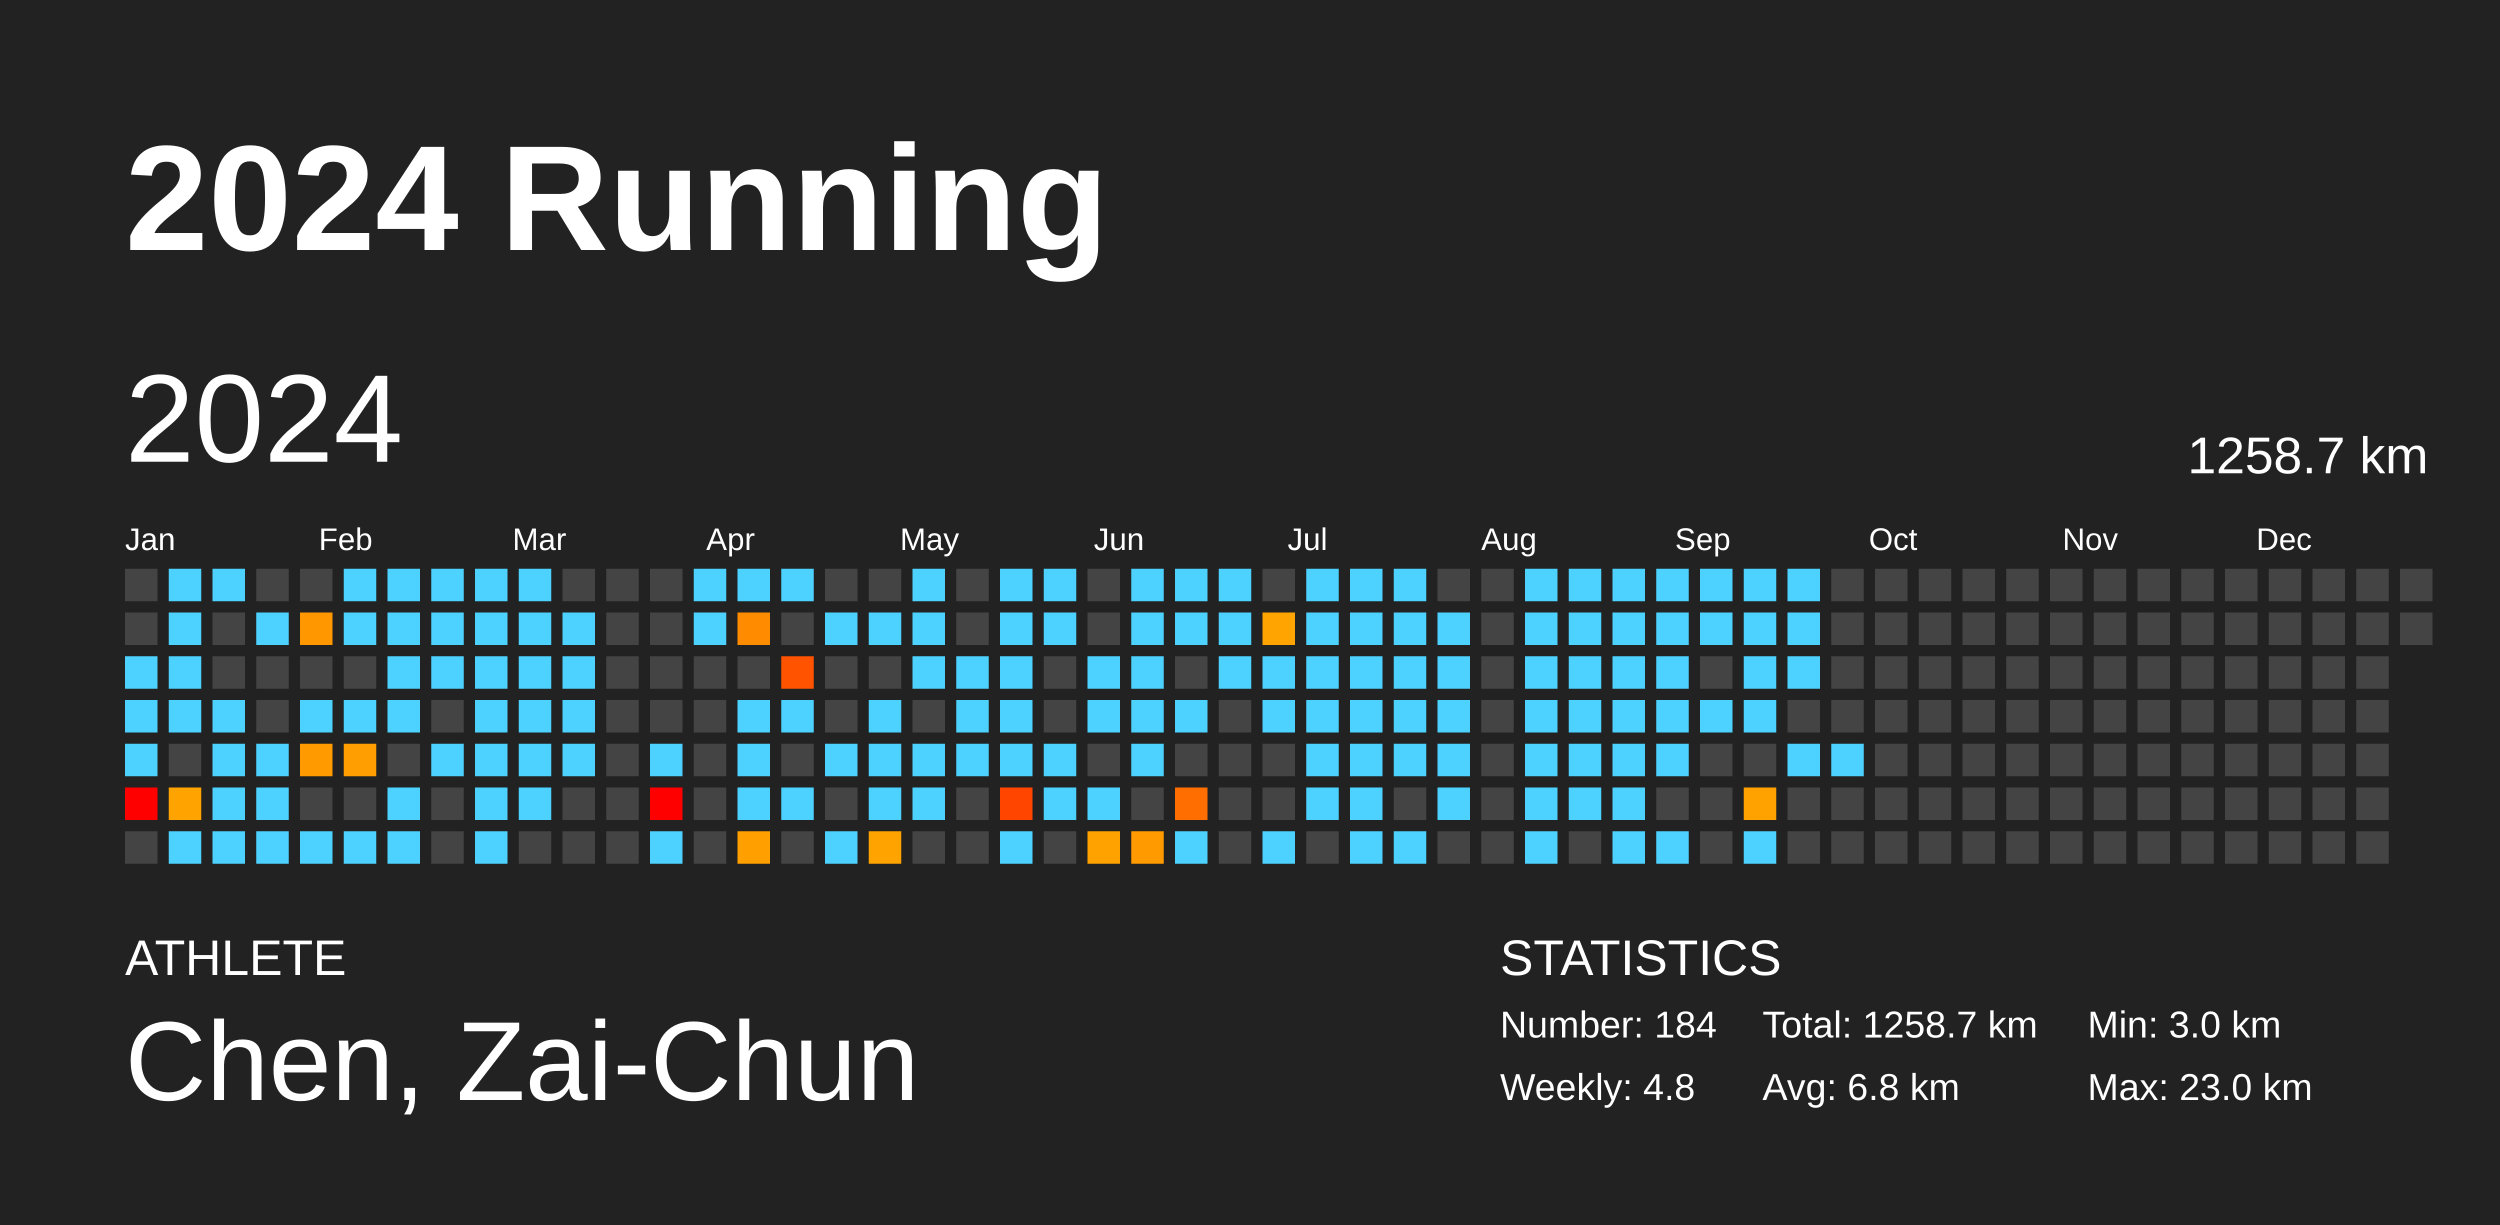
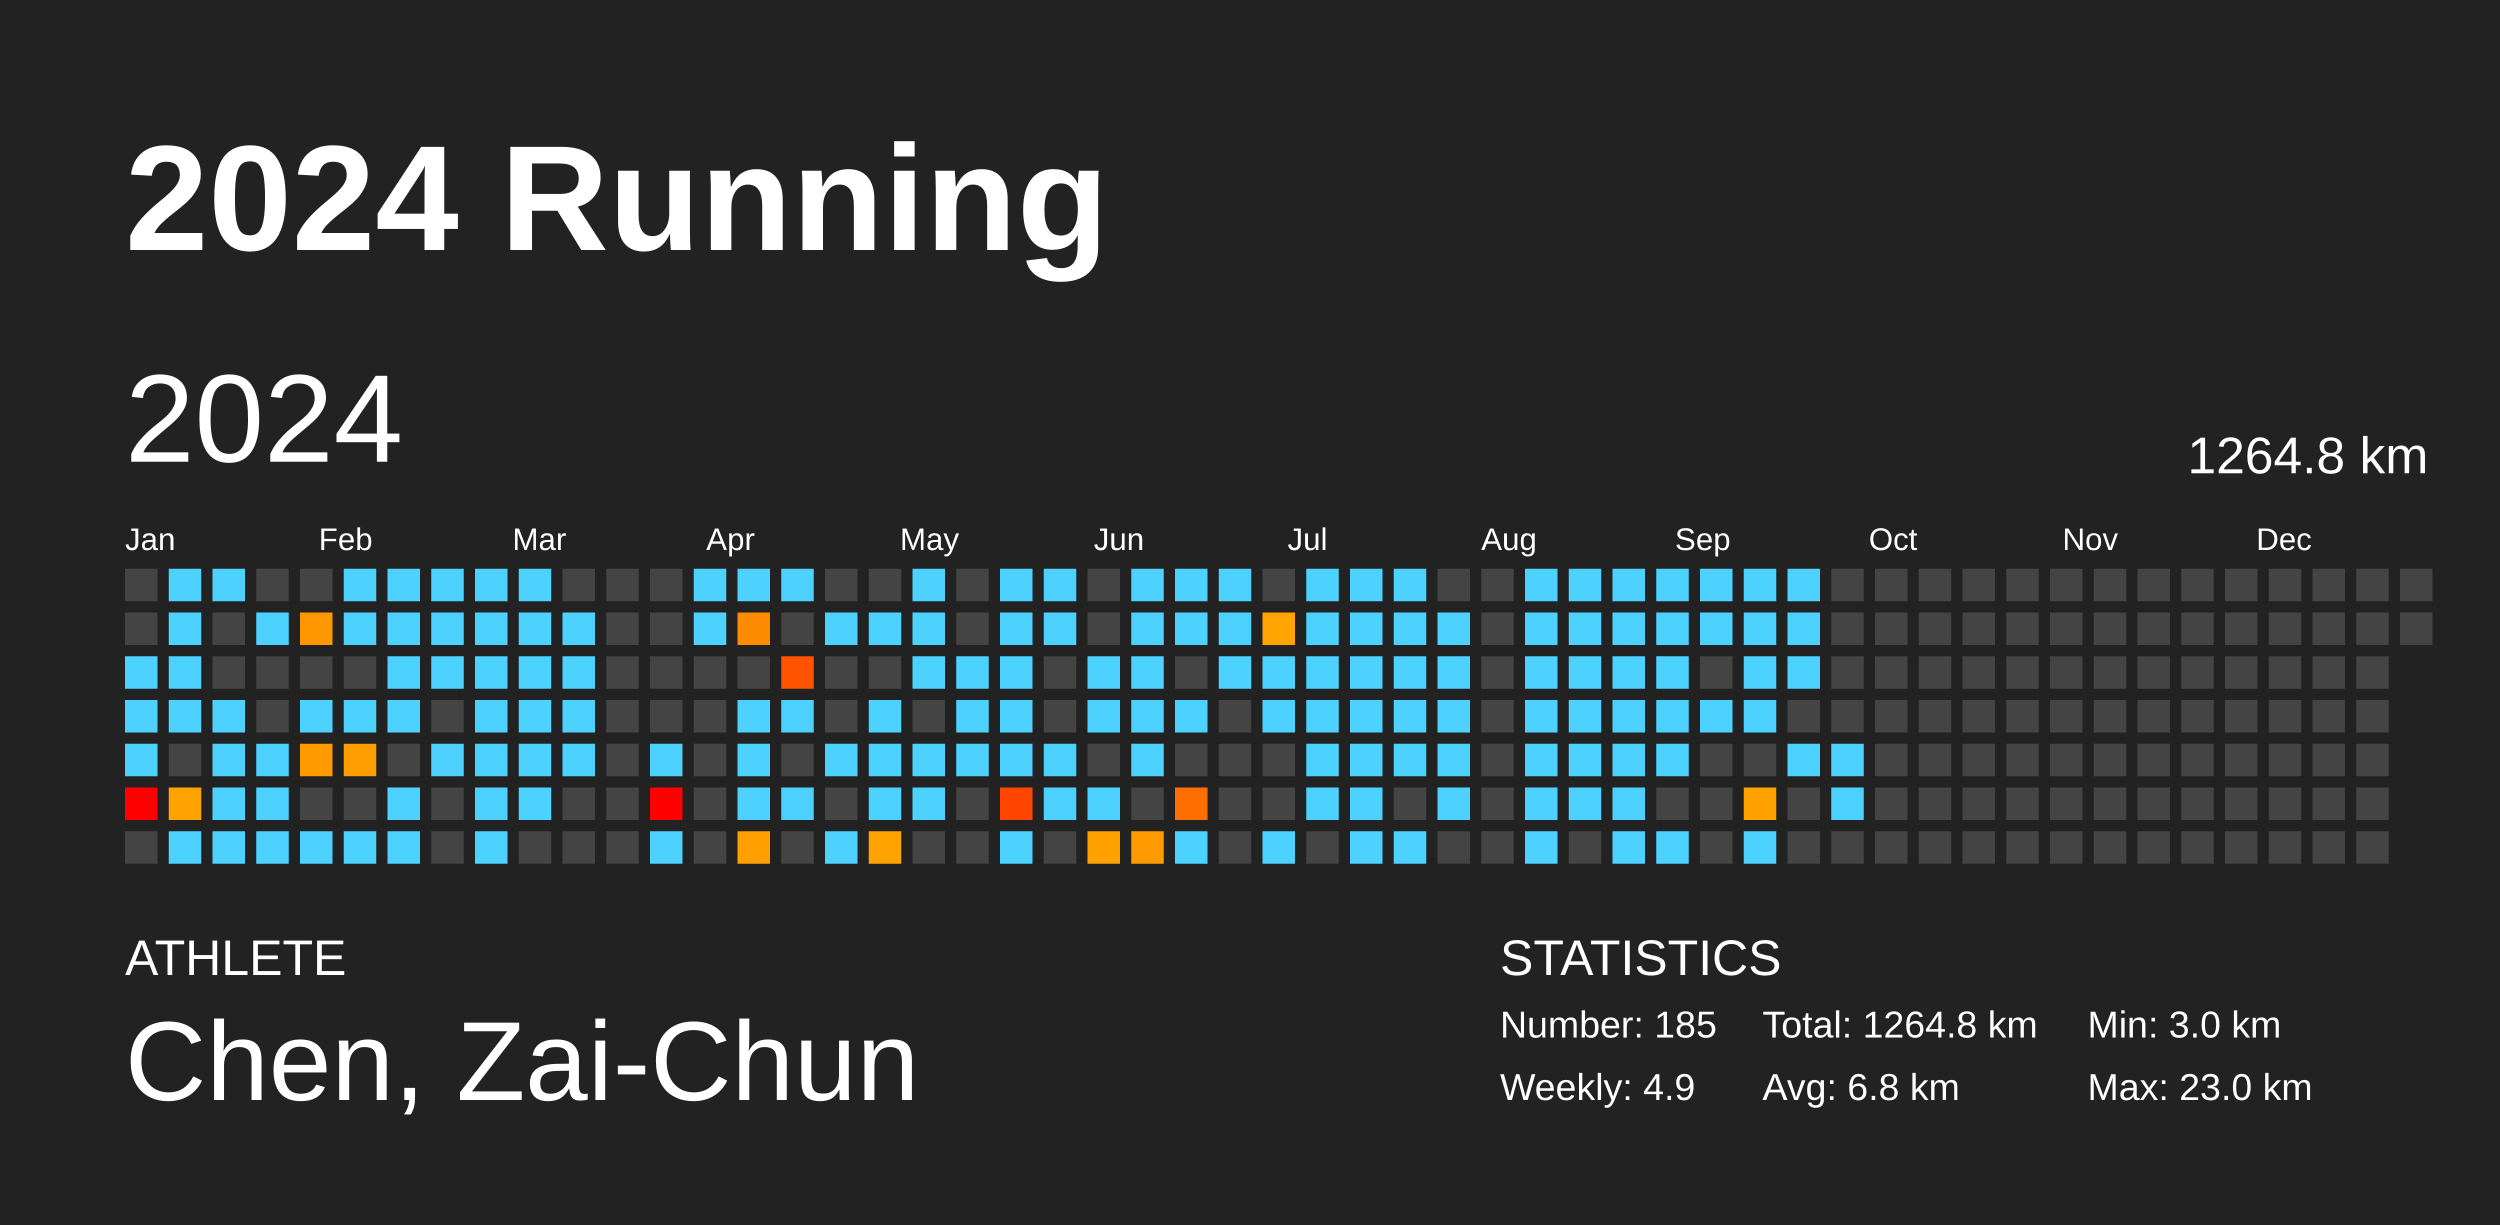
<svg xmlns="http://www.w3.org/2000/svg" baseProfile="full" height="98mm" version="1.1" viewBox="0,0,200,98" width="200mm">
  <defs />
  <rect fill="#222222" height="98" width="200" x="0" y="0" />
  <text fill="#FFFFFF" style="font-size:12px; font-family:Arial; font-weight:bold;" x="10" y="20">2024 Running</text>
  <text fill="#FFFFFF" style="font-size:4px; font-family:Arial" x="10" y="78">ATHLETE</text>
  <text fill="#FFFFFF" style="font-size:9px; font-family:Arial" x="10" y="88">Chen, Zai-Chun</text>
  <text fill="#FFFFFF" style="font-size:4px; font-family:Arial" x="120" y="78">STATISTICS</text>
-   <text fill="#FFFFFF" style="font-size:3px; font-family:Arial" x="120" y="83">Number: 184</text>
-   <text fill="#FFFFFF" style="font-size:3px; font-family:Arial" x="120" y="88">Weekly: 4.8</text>
-   <text fill="#FFFFFF" style="font-size:3px; font-family:Arial" x="141" y="83">Total: 1258.7 km</text>
+   <text fill="#FFFFFF" style="font-size:3px; font-family:Arial" x="120" y="83">Number: 185</text>
+   <text fill="#FFFFFF" style="font-size:3px; font-family:Arial" x="120" y="88">Weekly: 4.9</text>
+   <text fill="#FFFFFF" style="font-size:3px; font-family:Arial" x="141" y="83">Total: 1264.8 km</text>
  <text fill="#FFFFFF" style="font-size:3px; font-family:Arial" x="141" y="88">Avg: 6.8 km</text>
  <text fill="#FFFFFF" style="font-size:3px; font-family:Arial" x="167" y="83">Min: 3.0 km</text>
  <text fill="#FFFFFF" style="font-size:3px; font-family:Arial" x="167" y="88">Max: 23.0 km</text>
  <text dominant-baseline="hanging" fill="#FFFFFF" style="font-size:10.0px; font-family:Arial;" x="10" y="30">2024</text>
-   <text dominant-baseline="hanging" fill="#FFFFFF" style="font-size:4.125px; font-family:Arial;" x="175" y="35">1258.7 km</text>
+   <text dominant-baseline="hanging" fill="#FFFFFF" style="font-size:4.125px; font-family:Arial;" x="175" y="35">1264.8 km</text>
  <text fill="#FFFFFF" style="font-size:2.5px; font-family:Arial" x="10.0" y="44">Jan</text>
  <text fill="#FFFFFF" style="font-size:2.5px; font-family:Arial" x="25.5" y="44">Feb</text>
  <text fill="#FFFFFF" style="font-size:2.5px; font-family:Arial" x="41.0" y="44">Mar</text>
  <text fill="#FFFFFF" style="font-size:2.5px; font-family:Arial" x="56.5" y="44">Apr</text>
  <text fill="#FFFFFF" style="font-size:2.5px; font-family:Arial" x="72.0" y="44">May</text>
  <text fill="#FFFFFF" style="font-size:2.5px; font-family:Arial" x="87.5" y="44">Jun</text>
  <text fill="#FFFFFF" style="font-size:2.5px; font-family:Arial" x="103.0" y="44">Jul</text>
  <text fill="#FFFFFF" style="font-size:2.5px; font-family:Arial" x="118.5" y="44">Aug</text>
  <text fill="#FFFFFF" style="font-size:2.5px; font-family:Arial" x="134.0" y="44">Sep</text>
  <text fill="#FFFFFF" style="font-size:2.5px; font-family:Arial" x="149.5" y="44">Oct</text>
  <text fill="#FFFFFF" style="font-size:2.5px; font-family:Arial" x="165.0" y="44">Nov</text>
  <text fill="#FFFFFF" style="font-size:2.5px; font-family:Arial" x="180.5" y="44">Dec</text>
  <rect fill="#444444" height="2.6" width="2.6" x="10.0" y="45.5" />
  <rect fill="#444444" height="2.6" width="2.6" x="10.0" y="49.0" />
  <rect fill="#4dd2ff" height="2.6" width="2.6" x="10.0" y="52.5" />
  <rect fill="#4dd2ff" height="2.6" width="2.6" x="10.0" y="56.0" />
  <rect fill="#4dd2ff" height="2.6" width="2.6" x="10.0" y="59.5" />
  <rect fill="red" height="2.6" width="2.6" x="10.0" y="63.0" />
  <rect fill="#444444" height="2.6" width="2.6" x="10.0" y="66.5" />
  <rect fill="#4dd2ff" height="2.6" width="2.6" x="13.5" y="45.5" />
  <rect fill="#4dd2ff" height="2.6" width="2.6" x="13.5" y="49.0" />
  <rect fill="#4dd2ff" height="2.6" width="2.6" x="13.5" y="52.5" />
  <rect fill="#4dd2ff" height="2.6" width="2.6" x="13.5" y="56.0" />
  <rect fill="#444444" height="2.6" width="2.6" x="13.5" y="59.5" />
  <rect fill="#ffa300" height="2.6" width="2.6" x="13.5" y="63.0" />
  <rect fill="#4dd2ff" height="2.6" width="2.6" x="13.5" y="66.5" />
  <rect fill="#4dd2ff" height="2.6" width="2.6" x="17.0" y="45.5" />
  <rect fill="#444444" height="2.6" width="2.6" x="17.0" y="49.0" />
  <rect fill="#444444" height="2.6" width="2.6" x="17.0" y="52.5" />
  <rect fill="#4dd2ff" height="2.6" width="2.6" x="17.0" y="56.0" />
  <rect fill="#4dd2ff" height="2.6" width="2.6" x="17.0" y="59.5" />
  <rect fill="#4dd2ff" height="2.6" width="2.6" x="17.0" y="63.0" />
  <rect fill="#4dd2ff" height="2.6" width="2.6" x="17.0" y="66.5" />
  <rect fill="#444444" height="2.6" width="2.6" x="20.5" y="45.5" />
  <rect fill="#4dd2ff" height="2.6" width="2.6" x="20.5" y="49.0" />
  <rect fill="#444444" height="2.6" width="2.6" x="20.5" y="52.5" />
  <rect fill="#444444" height="2.6" width="2.6" x="20.5" y="56.0" />
  <rect fill="#4dd2ff" height="2.6" width="2.6" x="20.5" y="59.5" />
  <rect fill="#4dd2ff" height="2.6" width="2.6" x="20.5" y="63.0" />
  <rect fill="#4dd2ff" height="2.6" width="2.6" x="20.5" y="66.5" />
  <rect fill="#444444" height="2.6" width="2.6" x="24.0" y="45.5" />
  <rect fill="#ff9800" height="2.6" width="2.6" x="24.0" y="49.0" />
  <rect fill="#444444" height="2.6" width="2.6" x="24.0" y="52.5" />
  <rect fill="#4dd2ff" height="2.6" width="2.6" x="24.0" y="56.0" />
  <rect fill="#ff9a00" height="2.6" width="2.6" x="24.0" y="59.5" />
  <rect fill="#444444" height="2.6" width="2.6" x="24.0" y="63.0" />
  <rect fill="#4dd2ff" height="2.6" width="2.6" x="24.0" y="66.5" />
  <rect fill="#4dd2ff" height="2.6" width="2.6" x="27.5" y="45.5" />
  <rect fill="#4dd2ff" height="2.6" width="2.6" x="27.5" y="49.0" />
  <rect fill="#444444" height="2.6" width="2.6" x="27.5" y="52.5" />
  <rect fill="#4dd2ff" height="2.6" width="2.6" x="27.5" y="56.0" />
  <rect fill="#ff9e00" height="2.6" width="2.6" x="27.5" y="59.5" />
  <rect fill="#444444" height="2.6" width="2.6" x="27.5" y="63.0" />
  <rect fill="#4dd2ff" height="2.6" width="2.6" x="27.5" y="66.5" />
  <rect fill="#4dd2ff" height="2.6" width="2.6" x="31.0" y="45.5" />
  <rect fill="#4dd2ff" height="2.6" width="2.6" x="31.0" y="49.0" />
  <rect fill="#4dd2ff" height="2.6" width="2.6" x="31.0" y="52.5" />
  <rect fill="#4dd2ff" height="2.6" width="2.6" x="31.0" y="56.0" />
  <rect fill="#444444" height="2.6" width="2.6" x="31.0" y="59.5" />
  <rect fill="#4dd2ff" height="2.6" width="2.6" x="31.0" y="63.0" />
  <rect fill="#4dd2ff" height="2.6" width="2.6" x="31.0" y="66.5" />
  <rect fill="#4dd2ff" height="2.6" width="2.6" x="34.5" y="45.5" />
  <rect fill="#4dd2ff" height="2.6" width="2.6" x="34.5" y="49.0" />
  <rect fill="#4dd2ff" height="2.6" width="2.6" x="34.5" y="52.5" />
  <rect fill="#444444" height="2.6" width="2.6" x="34.5" y="56.0" />
  <rect fill="#4dd2ff" height="2.6" width="2.6" x="34.5" y="59.5" />
  <rect fill="#444444" height="2.6" width="2.6" x="34.5" y="63.0" />
  <rect fill="#444444" height="2.6" width="2.6" x="34.5" y="66.5" />
  <rect fill="#4dd2ff" height="2.6" width="2.6" x="38.0" y="45.5" />
  <rect fill="#4dd2ff" height="2.6" width="2.6" x="38.0" y="49.0" />
  <rect fill="#4dd2ff" height="2.6" width="2.6" x="38.0" y="52.5" />
  <rect fill="#4dd2ff" height="2.6" width="2.6" x="38.0" y="56.0" />
  <rect fill="#4dd2ff" height="2.6" width="2.6" x="38.0" y="59.5" />
  <rect fill="#4dd2ff" height="2.6" width="2.6" x="38.0" y="63.0" />
  <rect fill="#4dd2ff" height="2.6" width="2.6" x="38.0" y="66.5" />
  <rect fill="#4dd2ff" height="2.6" width="2.6" x="41.5" y="45.5" />
  <rect fill="#4dd2ff" height="2.6" width="2.6" x="41.5" y="49.0" />
  <rect fill="#4dd2ff" height="2.6" width="2.6" x="41.5" y="52.5" />
  <rect fill="#4dd2ff" height="2.6" width="2.6" x="41.5" y="56.0" />
  <rect fill="#4dd2ff" height="2.6" width="2.6" x="41.5" y="59.5" />
  <rect fill="#4dd2ff" height="2.6" width="2.6" x="41.5" y="63.0" />
  <rect fill="#444444" height="2.6" width="2.6" x="41.5" y="66.5" />
  <rect fill="#444444" height="2.6" width="2.6" x="45.0" y="45.5" />
  <rect fill="#4dd2ff" height="2.6" width="2.6" x="45.0" y="49.0" />
  <rect fill="#4dd2ff" height="2.6" width="2.6" x="45.0" y="52.5" />
  <rect fill="#4dd2ff" height="2.6" width="2.6" x="45.0" y="56.0" />
  <rect fill="#4dd2ff" height="2.6" width="2.6" x="45.0" y="59.5" />
  <rect fill="#444444" height="2.6" width="2.6" x="45.0" y="63.0" />
  <rect fill="#444444" height="2.6" width="2.6" x="45.0" y="66.5" />
  <rect fill="#444444" height="2.6" width="2.6" x="48.5" y="45.5" />
  <rect fill="#444444" height="2.6" width="2.6" x="48.5" y="49.0" />
  <rect fill="#444444" height="2.6" width="2.6" x="48.5" y="52.5" />
  <rect fill="#444444" height="2.6" width="2.6" x="48.5" y="56.0" />
  <rect fill="#444444" height="2.6" width="2.6" x="48.5" y="59.5" />
  <rect fill="#444444" height="2.6" width="2.6" x="48.5" y="63.0" />
  <rect fill="#444444" height="2.6" width="2.6" x="48.5" y="66.5" />
  <rect fill="#444444" height="2.6" width="2.6" x="52.0" y="45.5" />
  <rect fill="#444444" height="2.6" width="2.6" x="52.0" y="49.0" />
  <rect fill="#444444" height="2.6" width="2.6" x="52.0" y="52.5" />
  <rect fill="#444444" height="2.6" width="2.6" x="52.0" y="56.0" />
  <rect fill="#4dd2ff" height="2.6" width="2.6" x="52.0" y="59.5" />
  <rect fill="red" height="2.6" width="2.6" x="52.0" y="63.0" />
  <rect fill="#4dd2ff" height="2.6" width="2.6" x="52.0" y="66.5" />
  <rect fill="#4dd2ff" height="2.6" width="2.6" x="55.5" y="45.5" />
  <rect fill="#4dd2ff" height="2.6" width="2.6" x="55.5" y="49.0" />
  <rect fill="#444444" height="2.6" width="2.6" x="55.5" y="52.5" />
  <rect fill="#444444" height="2.6" width="2.6" x="55.5" y="56.0" />
  <rect fill="#444444" height="2.6" width="2.6" x="55.5" y="59.5" />
  <rect fill="#444444" height="2.6" width="2.6" x="55.5" y="63.0" />
  <rect fill="#444444" height="2.6" width="2.6" x="55.5" y="66.5" />
  <rect fill="#4dd2ff" height="2.6" width="2.6" x="59.0" y="45.5" />
  <rect fill="#ff8c00" height="2.6" width="2.6" x="59.0" y="49.0" />
  <rect fill="#444444" height="2.6" width="2.6" x="59.0" y="52.5" />
  <rect fill="#4dd2ff" height="2.6" width="2.6" x="59.0" y="56.0" />
  <rect fill="#4dd2ff" height="2.6" width="2.6" x="59.0" y="59.5" />
  <rect fill="#4dd2ff" height="2.6" width="2.6" x="59.0" y="63.0" />
  <rect fill="#ffa000" height="2.6" width="2.6" x="59.0" y="66.5" />
  <rect fill="#4dd2ff" height="2.6" width="2.6" x="62.5" y="45.5" />
  <rect fill="#444444" height="2.6" width="2.6" x="62.5" y="49.0" />
  <rect fill="#ff5300" height="2.6" width="2.6" x="62.5" y="52.5" />
  <rect fill="#4dd2ff" height="2.6" width="2.6" x="62.5" y="56.0" />
  <rect fill="#444444" height="2.6" width="2.6" x="62.5" y="59.5" />
  <rect fill="#4dd2ff" height="2.6" width="2.6" x="62.5" y="63.0" />
  <rect fill="#444444" height="2.6" width="2.6" x="62.5" y="66.5" />
  <rect fill="#444444" height="2.6" width="2.6" x="66.0" y="45.5" />
  <rect fill="#4dd2ff" height="2.6" width="2.6" x="66.0" y="49.0" />
  <rect fill="#444444" height="2.6" width="2.6" x="66.0" y="52.5" />
  <rect fill="#444444" height="2.6" width="2.6" x="66.0" y="56.0" />
  <rect fill="#4dd2ff" height="2.6" width="2.6" x="66.0" y="59.5" />
  <rect fill="#444444" height="2.6" width="2.6" x="66.0" y="63.0" />
  <rect fill="#4dd2ff" height="2.6" width="2.6" x="66.0" y="66.5" />
  <rect fill="#444444" height="2.6" width="2.6" x="69.5" y="45.5" />
  <rect fill="#4dd2ff" height="2.6" width="2.6" x="69.5" y="49.0" />
  <rect fill="#444444" height="2.6" width="2.6" x="69.5" y="52.5" />
  <rect fill="#4dd2ff" height="2.6" width="2.6" x="69.5" y="56.0" />
  <rect fill="#4dd2ff" height="2.6" width="2.6" x="69.5" y="59.5" />
  <rect fill="#4dd2ff" height="2.6" width="2.6" x="69.5" y="63.0" />
  <rect fill="#ffa300" height="2.6" width="2.6" x="69.5" y="66.5" />
  <rect fill="#4dd2ff" height="2.6" width="2.6" x="73.0" y="45.5" />
  <rect fill="#4dd2ff" height="2.6" width="2.6" x="73.0" y="49.0" />
  <rect fill="#4dd2ff" height="2.6" width="2.6" x="73.0" y="52.5" />
  <rect fill="#444444" height="2.6" width="2.6" x="73.0" y="56.0" />
  <rect fill="#4dd2ff" height="2.6" width="2.6" x="73.0" y="59.5" />
  <rect fill="#4dd2ff" height="2.6" width="2.6" x="73.0" y="63.0" />
  <rect fill="#444444" height="2.6" width="2.6" x="73.0" y="66.5" />
  <rect fill="#444444" height="2.6" width="2.6" x="76.5" y="45.5" />
  <rect fill="#444444" height="2.6" width="2.6" x="76.5" y="49.0" />
  <rect fill="#4dd2ff" height="2.6" width="2.6" x="76.5" y="52.5" />
  <rect fill="#4dd2ff" height="2.6" width="2.6" x="76.5" y="56.0" />
  <rect fill="#4dd2ff" height="2.6" width="2.6" x="76.5" y="59.5" />
  <rect fill="#444444" height="2.6" width="2.6" x="76.5" y="63.0" />
  <rect fill="#444444" height="2.6" width="2.6" x="76.5" y="66.5" />
  <rect fill="#4dd2ff" height="2.6" width="2.6" x="80.0" y="45.5" />
  <rect fill="#4dd2ff" height="2.6" width="2.6" x="80.0" y="49.0" />
  <rect fill="#4dd2ff" height="2.6" width="2.6" x="80.0" y="52.5" />
  <rect fill="#4dd2ff" height="2.6" width="2.6" x="80.0" y="56.0" />
  <rect fill="#4dd2ff" height="2.6" width="2.6" x="80.0" y="59.5" />
  <rect fill="#ff4500" height="2.6" width="2.6" x="80.0" y="63.0" />
  <rect fill="#4dd2ff" height="2.6" width="2.6" x="80.0" y="66.5" />
  <rect fill="#4dd2ff" height="2.6" width="2.6" x="83.5" y="45.5" />
  <rect fill="#4dd2ff" height="2.6" width="2.6" x="83.5" y="49.0" />
  <rect fill="#444444" height="2.6" width="2.6" x="83.5" y="52.5" />
  <rect fill="#444444" height="2.6" width="2.6" x="83.5" y="56.0" />
  <rect fill="#4dd2ff" height="2.6" width="2.6" x="83.5" y="59.5" />
  <rect fill="#4dd2ff" height="2.6" width="2.6" x="83.5" y="63.0" />
  <rect fill="#444444" height="2.6" width="2.6" x="83.5" y="66.5" />
  <rect fill="#444444" height="2.6" width="2.6" x="87.0" y="45.5" />
  <rect fill="#444444" height="2.6" width="2.6" x="87.0" y="49.0" />
  <rect fill="#4dd2ff" height="2.6" width="2.6" x="87.0" y="52.5" />
  <rect fill="#4dd2ff" height="2.6" width="2.6" x="87.0" y="56.0" />
  <rect fill="#444444" height="2.6" width="2.6" x="87.0" y="59.5" />
  <rect fill="#4dd2ff" height="2.6" width="2.6" x="87.0" y="63.0" />
  <rect fill="#ffa200" height="2.6" width="2.6" x="87.0" y="66.5" />
  <rect fill="#4dd2ff" height="2.6" width="2.6" x="90.5" y="45.5" />
  <rect fill="#4dd2ff" height="2.6" width="2.6" x="90.5" y="49.0" />
  <rect fill="#4dd2ff" height="2.6" width="2.6" x="90.5" y="52.5" />
  <rect fill="#4dd2ff" height="2.6" width="2.6" x="90.5" y="56.0" />
  <rect fill="#4dd2ff" height="2.6" width="2.6" x="90.5" y="59.5" />
  <rect fill="#444444" height="2.6" width="2.6" x="90.5" y="63.0" />
  <rect fill="#ff9b00" height="2.6" width="2.6" x="90.5" y="66.5" />
  <rect fill="#4dd2ff" height="2.6" width="2.6" x="94.0" y="45.5" />
  <rect fill="#4dd2ff" height="2.6" width="2.6" x="94.0" y="49.0" />
  <rect fill="#444444" height="2.6" width="2.6" x="94.0" y="52.5" />
  <rect fill="#4dd2ff" height="2.6" width="2.6" x="94.0" y="56.0" />
  <rect fill="#444444" height="2.6" width="2.6" x="94.0" y="59.5" />
  <rect fill="#ff6e00" height="2.6" width="2.6" x="94.0" y="63.0" />
  <rect fill="#4dd2ff" height="2.6" width="2.6" x="94.0" y="66.5" />
  <rect fill="#4dd2ff" height="2.6" width="2.6" x="97.5" y="45.5" />
  <rect fill="#4dd2ff" height="2.6" width="2.6" x="97.5" y="49.0" />
  <rect fill="#4dd2ff" height="2.6" width="2.6" x="97.5" y="52.5" />
  <rect fill="#444444" height="2.6" width="2.6" x="97.5" y="56.0" />
  <rect fill="#444444" height="2.6" width="2.6" x="97.5" y="59.5" />
  <rect fill="#444444" height="2.6" width="2.6" x="97.5" y="63.0" />
  <rect fill="#444444" height="2.6" width="2.6" x="97.5" y="66.5" />
  <rect fill="#444444" height="2.6" width="2.6" x="101.0" y="45.5" />
  <rect fill="#ffa400" height="2.6" width="2.6" x="101.0" y="49.0" />
  <rect fill="#4dd2ff" height="2.6" width="2.6" x="101.0" y="52.5" />
  <rect fill="#4dd2ff" height="2.6" width="2.6" x="101.0" y="56.0" />
  <rect fill="#444444" height="2.6" width="2.6" x="101.0" y="59.5" />
  <rect fill="#444444" height="2.6" width="2.6" x="101.0" y="63.0" />
  <rect fill="#4dd2ff" height="2.6" width="2.6" x="101.0" y="66.5" />
  <rect fill="#4dd2ff" height="2.6" width="2.6" x="104.5" y="45.5" />
  <rect fill="#4dd2ff" height="2.6" width="2.6" x="104.5" y="49.0" />
  <rect fill="#4dd2ff" height="2.6" width="2.6" x="104.5" y="52.5" />
  <rect fill="#4dd2ff" height="2.6" width="2.6" x="104.5" y="56.0" />
  <rect fill="#4dd2ff" height="2.6" width="2.6" x="104.5" y="59.5" />
  <rect fill="#4dd2ff" height="2.6" width="2.6" x="104.5" y="63.0" />
  <rect fill="#444444" height="2.6" width="2.6" x="104.5" y="66.5" />
  <rect fill="#4dd2ff" height="2.6" width="2.6" x="108.0" y="45.5" />
  <rect fill="#4dd2ff" height="2.6" width="2.6" x="108.0" y="49.0" />
  <rect fill="#4dd2ff" height="2.6" width="2.6" x="108.0" y="52.5" />
  <rect fill="#4dd2ff" height="2.6" width="2.6" x="108.0" y="56.0" />
  <rect fill="#4dd2ff" height="2.6" width="2.6" x="108.0" y="59.5" />
  <rect fill="#4dd2ff" height="2.6" width="2.6" x="108.0" y="63.0" />
  <rect fill="#4dd2ff" height="2.6" width="2.6" x="108.0" y="66.5" />
  <rect fill="#4dd2ff" height="2.6" width="2.6" x="111.5" y="45.5" />
  <rect fill="#4dd2ff" height="2.6" width="2.6" x="111.5" y="49.0" />
  <rect fill="#4dd2ff" height="2.6" width="2.6" x="111.5" y="52.5" />
  <rect fill="#4dd2ff" height="2.6" width="2.6" x="111.5" y="56.0" />
  <rect fill="#4dd2ff" height="2.6" width="2.6" x="111.5" y="59.5" />
  <rect fill="#444444" height="2.6" width="2.6" x="111.5" y="63.0" />
  <rect fill="#4dd2ff" height="2.6" width="2.6" x="111.5" y="66.5" />
  <rect fill="#444444" height="2.6" width="2.6" x="115.0" y="45.5" />
  <rect fill="#4dd2ff" height="2.6" width="2.6" x="115.0" y="49.0" />
  <rect fill="#4dd2ff" height="2.6" width="2.6" x="115.0" y="52.5" />
  <rect fill="#4dd2ff" height="2.6" width="2.6" x="115.0" y="56.0" />
  <rect fill="#4dd2ff" height="2.6" width="2.6" x="115.0" y="59.5" />
  <rect fill="#4dd2ff" height="2.6" width="2.6" x="115.0" y="63.0" />
  <rect fill="#444444" height="2.6" width="2.6" x="115.0" y="66.5" />
  <rect fill="#444444" height="2.6" width="2.6" x="118.5" y="45.5" />
  <rect fill="#444444" height="2.6" width="2.6" x="118.5" y="49.0" />
  <rect fill="#444444" height="2.6" width="2.6" x="118.5" y="52.5" />
  <rect fill="#444444" height="2.6" width="2.6" x="118.5" y="56.0" />
  <rect fill="#444444" height="2.6" width="2.6" x="118.5" y="59.5" />
  <rect fill="#444444" height="2.6" width="2.6" x="118.5" y="63.0" />
  <rect fill="#444444" height="2.6" width="2.6" x="118.5" y="66.5" />
  <rect fill="#4dd2ff" height="2.6" width="2.6" x="122.0" y="45.5" />
  <rect fill="#4dd2ff" height="2.6" width="2.6" x="122.0" y="49.0" />
  <rect fill="#4dd2ff" height="2.6" width="2.6" x="122.0" y="52.5" />
  <rect fill="#4dd2ff" height="2.6" width="2.6" x="122.0" y="56.0" />
  <rect fill="#4dd2ff" height="2.6" width="2.6" x="122.0" y="59.5" />
  <rect fill="#4dd2ff" height="2.6" width="2.6" x="122.0" y="63.0" />
  <rect fill="#4dd2ff" height="2.6" width="2.6" x="122.0" y="66.5" />
  <rect fill="#4dd2ff" height="2.6" width="2.6" x="125.5" y="45.5" />
  <rect fill="#4dd2ff" height="2.6" width="2.6" x="125.5" y="49.0" />
  <rect fill="#4dd2ff" height="2.6" width="2.6" x="125.5" y="52.5" />
  <rect fill="#4dd2ff" height="2.6" width="2.6" x="125.5" y="56.0" />
  <rect fill="#4dd2ff" height="2.6" width="2.6" x="125.5" y="59.5" />
  <rect fill="#4dd2ff" height="2.6" width="2.6" x="125.5" y="63.0" />
  <rect fill="#444444" height="2.6" width="2.6" x="125.5" y="66.5" />
  <rect fill="#4dd2ff" height="2.6" width="2.6" x="129.0" y="45.5" />
  <rect fill="#4dd2ff" height="2.6" width="2.6" x="129.0" y="49.0" />
  <rect fill="#4dd2ff" height="2.6" width="2.6" x="129.0" y="52.5" />
  <rect fill="#4dd2ff" height="2.6" width="2.6" x="129.0" y="56.0" />
  <rect fill="#4dd2ff" height="2.6" width="2.6" x="129.0" y="59.5" />
  <rect fill="#4dd2ff" height="2.6" width="2.6" x="129.0" y="63.0" />
  <rect fill="#4dd2ff" height="2.6" width="2.6" x="129.0" y="66.5" />
  <rect fill="#4dd2ff" height="2.6" width="2.6" x="132.5" y="45.5" />
  <rect fill="#4dd2ff" height="2.6" width="2.6" x="132.5" y="49.0" />
  <rect fill="#4dd2ff" height="2.6" width="2.6" x="132.5" y="52.5" />
  <rect fill="#4dd2ff" height="2.6" width="2.6" x="132.5" y="56.0" />
  <rect fill="#4dd2ff" height="2.6" width="2.6" x="132.5" y="59.5" />
  <rect fill="#444444" height="2.6" width="2.6" x="132.5" y="63.0" />
  <rect fill="#4dd2ff" height="2.6" width="2.6" x="132.5" y="66.5" />
  <rect fill="#4dd2ff" height="2.6" width="2.6" x="136.0" y="45.5" />
  <rect fill="#4dd2ff" height="2.6" width="2.6" x="136.0" y="49.0" />
  <rect fill="#444444" height="2.6" width="2.6" x="136.0" y="52.5" />
  <rect fill="#4dd2ff" height="2.6" width="2.6" x="136.0" y="56.0" />
  <rect fill="#444444" height="2.6" width="2.6" x="136.0" y="59.5" />
  <rect fill="#444444" height="2.6" width="2.6" x="136.0" y="63.0" />
  <rect fill="#444444" height="2.6" width="2.6" x="136.0" y="66.5" />
  <rect fill="#4dd2ff" height="2.6" width="2.6" x="139.5" y="45.5" />
  <rect fill="#4dd2ff" height="2.6" width="2.6" x="139.5" y="49.0" />
  <rect fill="#4dd2ff" height="2.6" width="2.6" x="139.5" y="52.5" />
  <rect fill="#4dd2ff" height="2.6" width="2.6" x="139.5" y="56.0" />
  <rect fill="#444444" height="2.6" width="2.6" x="139.5" y="59.5" />
  <rect fill="#ffa200" height="2.6" width="2.6" x="139.5" y="63.0" />
  <rect fill="#4dd2ff" height="2.6" width="2.6" x="139.5" y="66.5" />
  <rect fill="#4dd2ff" height="2.6" width="2.6" x="143.0" y="45.5" />
  <rect fill="#4dd2ff" height="2.6" width="2.6" x="143.0" y="49.0" />
  <rect fill="#4dd2ff" height="2.6" width="2.6" x="143.0" y="52.5" />
  <rect fill="#444444" height="2.6" width="2.6" x="143.0" y="56.0" />
  <rect fill="#4dd2ff" height="2.6" width="2.6" x="143.0" y="59.5" />
  <rect fill="#444444" height="2.6" width="2.6" x="143.0" y="63.0" />
  <rect fill="#444444" height="2.6" width="2.6" x="143.0" y="66.5" />
  <rect fill="#444444" height="2.6" width="2.6" x="146.5" y="45.5" />
  <rect fill="#444444" height="2.6" width="2.6" x="146.5" y="49.0" />
  <rect fill="#444444" height="2.6" width="2.6" x="146.5" y="52.5" />
  <rect fill="#444444" height="2.6" width="2.6" x="146.5" y="56.0" />
  <rect fill="#4dd2ff" height="2.6" width="2.6" x="146.5" y="59.5" />
-   <rect fill="#444444" height="2.6" width="2.6" x="146.5" y="63.0" />
+   <rect fill="#4dd2ff" height="2.6" width="2.6" x="146.5" y="63.0" />
  <rect fill="#444444" height="2.6" width="2.6" x="146.5" y="66.5" />
  <rect fill="#444444" height="2.6" width="2.6" x="150.0" y="45.5" />
  <rect fill="#444444" height="2.6" width="2.6" x="150.0" y="49.0" />
  <rect fill="#444444" height="2.6" width="2.6" x="150.0" y="52.5" />
  <rect fill="#444444" height="2.6" width="2.6" x="150.0" y="56.0" />
  <rect fill="#444444" height="2.6" width="2.6" x="150.0" y="59.5" />
  <rect fill="#444444" height="2.6" width="2.6" x="150.0" y="63.0" />
  <rect fill="#444444" height="2.6" width="2.6" x="150.0" y="66.5" />
  <rect fill="#444444" height="2.6" width="2.6" x="153.5" y="45.5" />
  <rect fill="#444444" height="2.6" width="2.6" x="153.5" y="49.0" />
  <rect fill="#444444" height="2.6" width="2.6" x="153.5" y="52.5" />
  <rect fill="#444444" height="2.6" width="2.6" x="153.5" y="56.0" />
  <rect fill="#444444" height="2.6" width="2.6" x="153.5" y="59.5" />
  <rect fill="#444444" height="2.6" width="2.6" x="153.5" y="63.0" />
  <rect fill="#444444" height="2.6" width="2.6" x="153.5" y="66.5" />
  <rect fill="#444444" height="2.6" width="2.6" x="157.0" y="45.5" />
  <rect fill="#444444" height="2.6" width="2.6" x="157.0" y="49.0" />
  <rect fill="#444444" height="2.6" width="2.6" x="157.0" y="52.5" />
  <rect fill="#444444" height="2.6" width="2.6" x="157.0" y="56.0" />
  <rect fill="#444444" height="2.6" width="2.6" x="157.0" y="59.5" />
  <rect fill="#444444" height="2.6" width="2.6" x="157.0" y="63.0" />
  <rect fill="#444444" height="2.6" width="2.6" x="157.0" y="66.5" />
  <rect fill="#444444" height="2.6" width="2.6" x="160.5" y="45.5" />
  <rect fill="#444444" height="2.6" width="2.6" x="160.5" y="49.0" />
  <rect fill="#444444" height="2.6" width="2.6" x="160.5" y="52.5" />
  <rect fill="#444444" height="2.6" width="2.6" x="160.5" y="56.0" />
  <rect fill="#444444" height="2.6" width="2.6" x="160.5" y="59.5" />
  <rect fill="#444444" height="2.6" width="2.6" x="160.5" y="63.0" />
  <rect fill="#444444" height="2.6" width="2.6" x="160.5" y="66.5" />
  <rect fill="#444444" height="2.6" width="2.6" x="164.0" y="45.5" />
  <rect fill="#444444" height="2.6" width="2.6" x="164.0" y="49.0" />
  <rect fill="#444444" height="2.6" width="2.6" x="164.0" y="52.5" />
  <rect fill="#444444" height="2.6" width="2.6" x="164.0" y="56.0" />
  <rect fill="#444444" height="2.6" width="2.6" x="164.0" y="59.5" />
  <rect fill="#444444" height="2.6" width="2.6" x="164.0" y="63.0" />
  <rect fill="#444444" height="2.6" width="2.6" x="164.0" y="66.5" />
  <rect fill="#444444" height="2.6" width="2.6" x="167.5" y="45.5" />
  <rect fill="#444444" height="2.6" width="2.6" x="167.5" y="49.0" />
  <rect fill="#444444" height="2.6" width="2.6" x="167.5" y="52.5" />
  <rect fill="#444444" height="2.6" width="2.6" x="167.5" y="56.0" />
  <rect fill="#444444" height="2.6" width="2.6" x="167.5" y="59.5" />
  <rect fill="#444444" height="2.6" width="2.6" x="167.5" y="63.0" />
  <rect fill="#444444" height="2.6" width="2.6" x="167.5" y="66.5" />
  <rect fill="#444444" height="2.6" width="2.6" x="171.0" y="45.5" />
  <rect fill="#444444" height="2.6" width="2.6" x="171.0" y="49.0" />
  <rect fill="#444444" height="2.6" width="2.6" x="171.0" y="52.5" />
  <rect fill="#444444" height="2.6" width="2.6" x="171.0" y="56.0" />
  <rect fill="#444444" height="2.6" width="2.6" x="171.0" y="59.5" />
  <rect fill="#444444" height="2.6" width="2.6" x="171.0" y="63.0" />
  <rect fill="#444444" height="2.6" width="2.6" x="171.0" y="66.5" />
  <rect fill="#444444" height="2.6" width="2.6" x="174.5" y="45.5" />
  <rect fill="#444444" height="2.6" width="2.6" x="174.5" y="49.0" />
  <rect fill="#444444" height="2.6" width="2.6" x="174.5" y="52.5" />
  <rect fill="#444444" height="2.6" width="2.6" x="174.5" y="56.0" />
  <rect fill="#444444" height="2.6" width="2.6" x="174.5" y="59.5" />
  <rect fill="#444444" height="2.6" width="2.6" x="174.5" y="63.0" />
  <rect fill="#444444" height="2.6" width="2.6" x="174.5" y="66.5" />
  <rect fill="#444444" height="2.6" width="2.6" x="178.0" y="45.5" />
  <rect fill="#444444" height="2.6" width="2.6" x="178.0" y="49.0" />
  <rect fill="#444444" height="2.6" width="2.6" x="178.0" y="52.5" />
  <rect fill="#444444" height="2.6" width="2.6" x="178.0" y="56.0" />
  <rect fill="#444444" height="2.6" width="2.6" x="178.0" y="59.5" />
  <rect fill="#444444" height="2.6" width="2.6" x="178.0" y="63.0" />
  <rect fill="#444444" height="2.6" width="2.6" x="178.0" y="66.5" />
  <rect fill="#444444" height="2.6" width="2.6" x="181.5" y="45.5" />
  <rect fill="#444444" height="2.6" width="2.6" x="181.5" y="49.0" />
  <rect fill="#444444" height="2.6" width="2.6" x="181.5" y="52.5" />
  <rect fill="#444444" height="2.6" width="2.6" x="181.5" y="56.0" />
  <rect fill="#444444" height="2.6" width="2.6" x="181.5" y="59.5" />
  <rect fill="#444444" height="2.6" width="2.6" x="181.5" y="63.0" />
  <rect fill="#444444" height="2.6" width="2.6" x="181.5" y="66.5" />
  <rect fill="#444444" height="2.6" width="2.6" x="185.0" y="45.5" />
  <rect fill="#444444" height="2.6" width="2.6" x="185.0" y="49.0" />
  <rect fill="#444444" height="2.6" width="2.6" x="185.0" y="52.5" />
  <rect fill="#444444" height="2.6" width="2.6" x="185.0" y="56.0" />
  <rect fill="#444444" height="2.6" width="2.6" x="185.0" y="59.5" />
  <rect fill="#444444" height="2.6" width="2.6" x="185.0" y="63.0" />
  <rect fill="#444444" height="2.6" width="2.6" x="185.0" y="66.5" />
  <rect fill="#444444" height="2.6" width="2.6" x="188.5" y="45.5" />
  <rect fill="#444444" height="2.6" width="2.6" x="188.5" y="49.0" />
  <rect fill="#444444" height="2.6" width="2.6" x="188.5" y="52.5" />
  <rect fill="#444444" height="2.6" width="2.6" x="188.5" y="56.0" />
  <rect fill="#444444" height="2.6" width="2.6" x="188.5" y="59.5" />
  <rect fill="#444444" height="2.6" width="2.6" x="188.5" y="63.0" />
  <rect fill="#444444" height="2.6" width="2.6" x="188.5" y="66.5" />
  <rect fill="#444444" height="2.6" width="2.6" x="192.0" y="45.5" />
  <rect fill="#444444" height="2.6" width="2.6" x="192.0" y="49.0" />
</svg>
